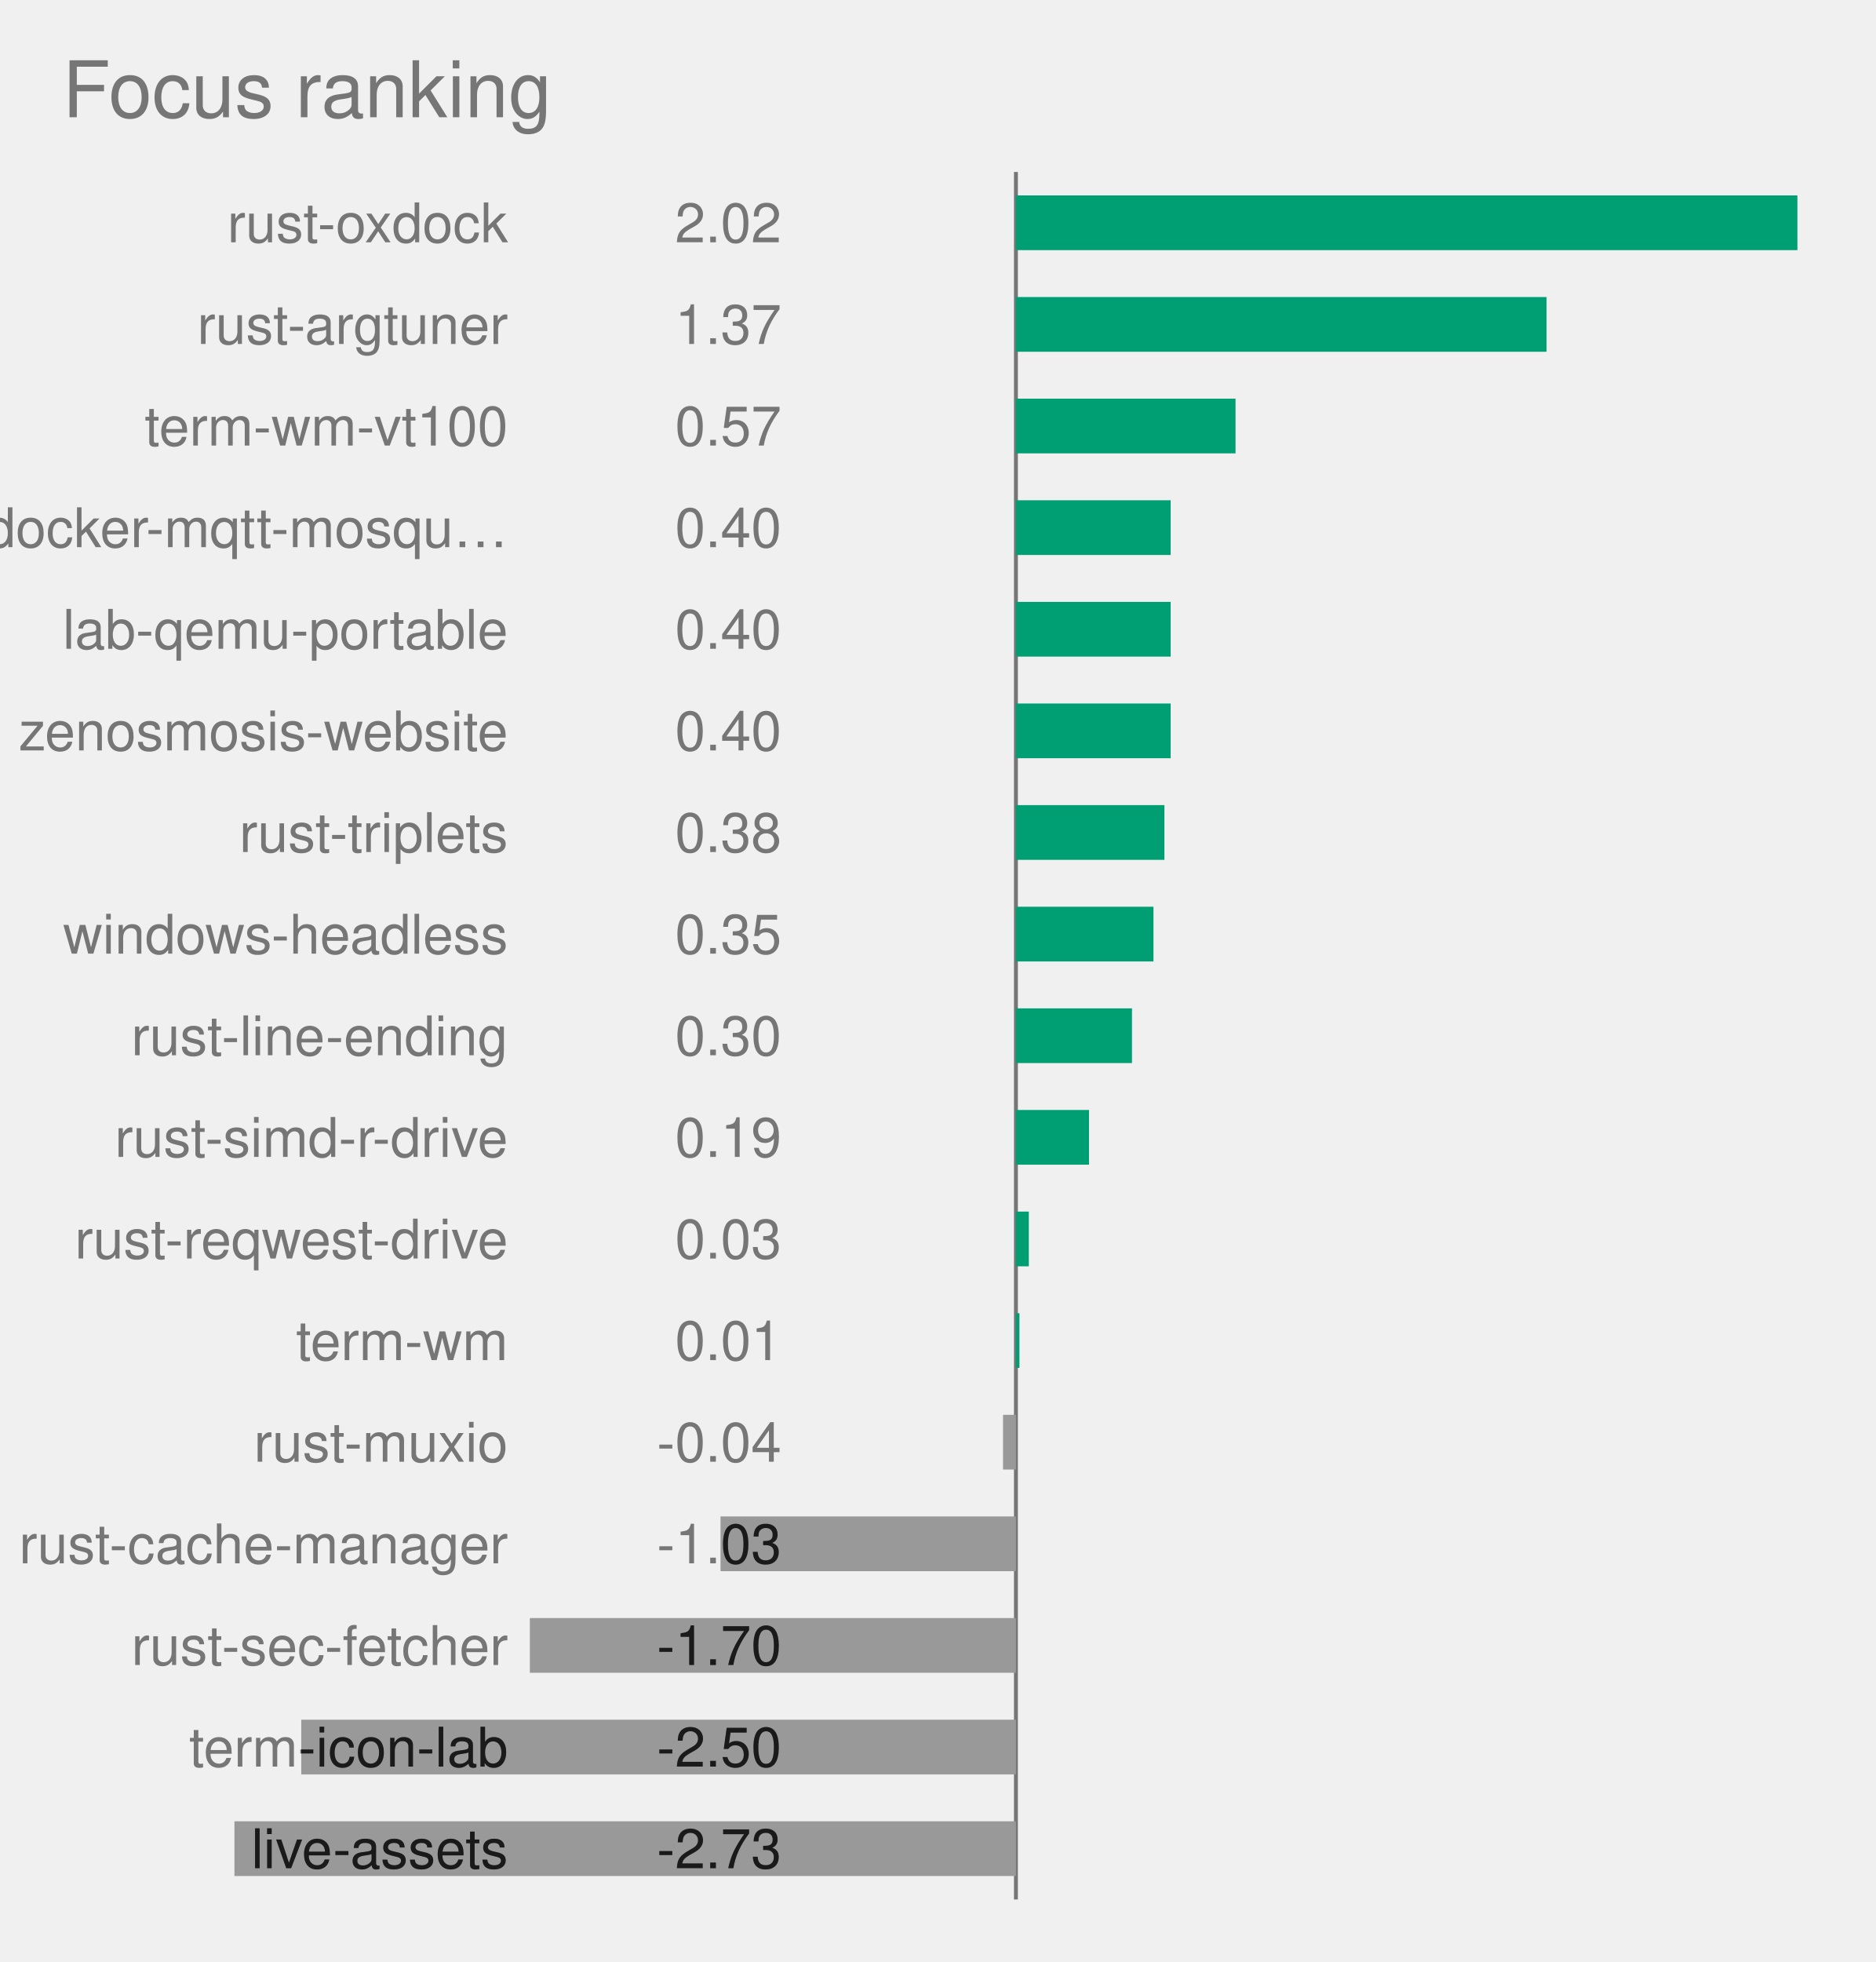
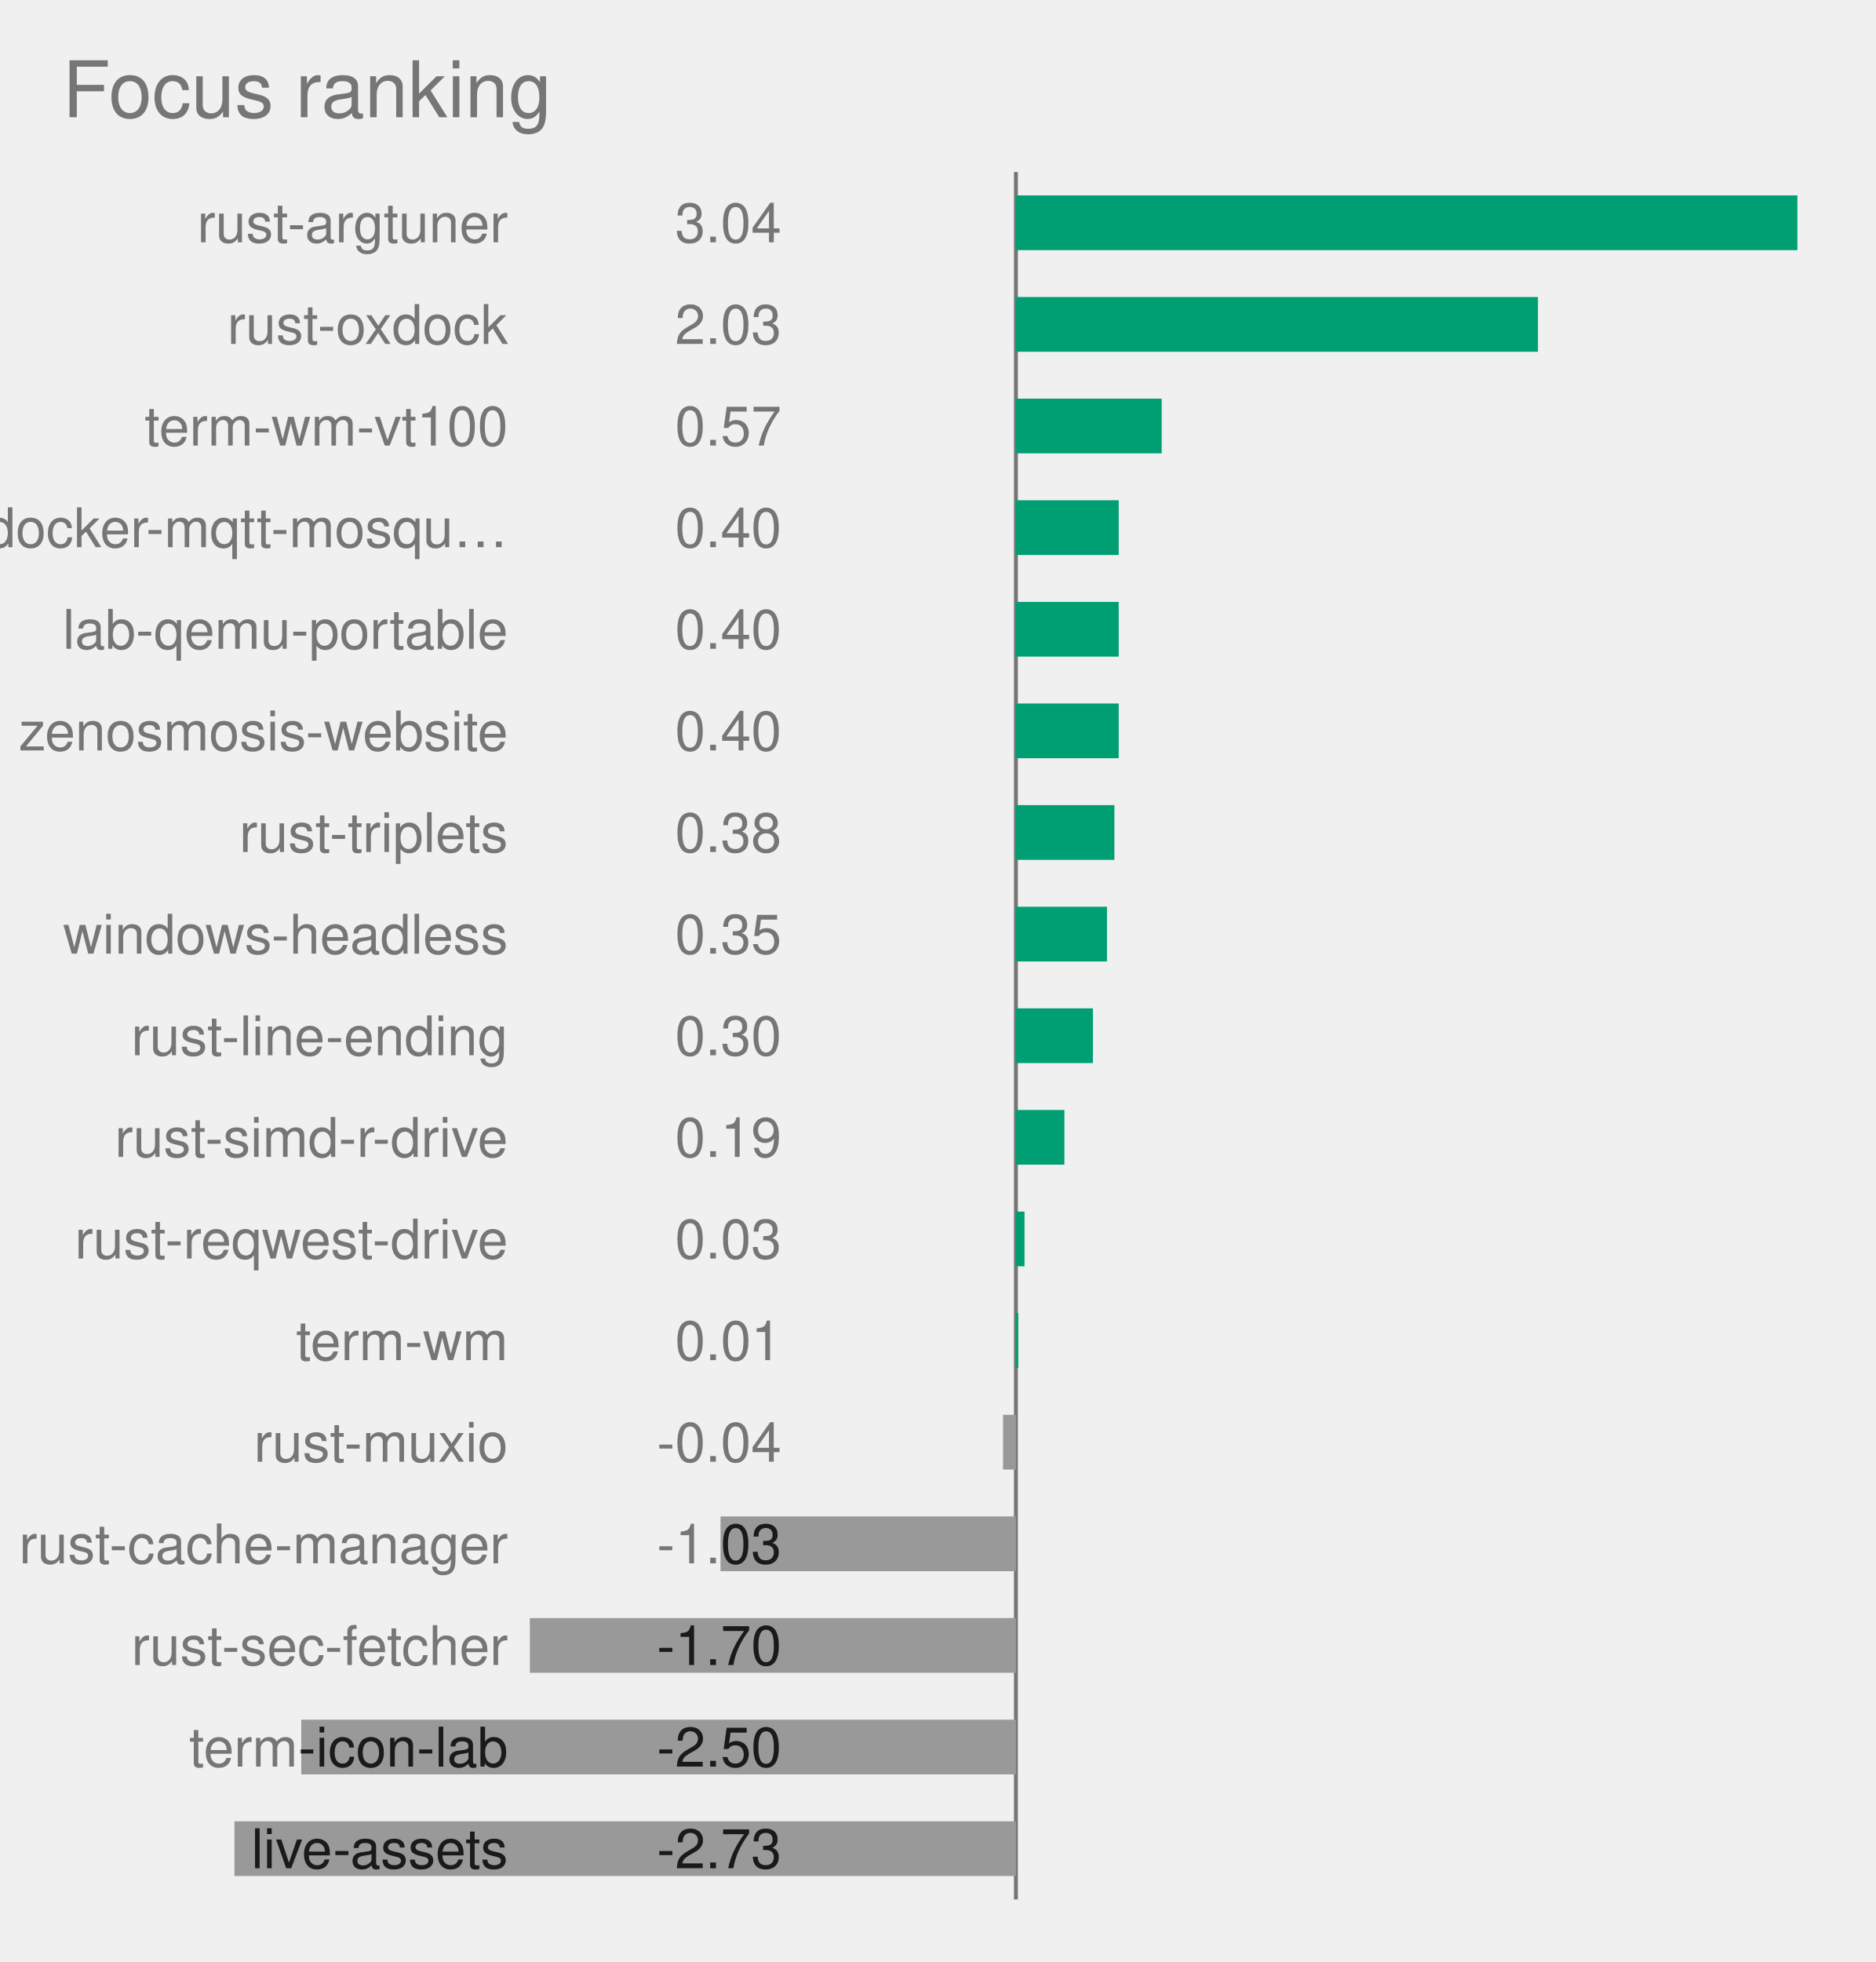
<svg xmlns="http://www.w3.org/2000/svg" viewBox="0 0 480.0 502.0" role="img" font-family="Helvetica, Arial, sans-serif">
  <text x="16" y="30" font-size="20" fill="#767676">Focus ranking</text>
  <style>.bar{stroke:#fff;stroke-width:2;rx:4}.lbl{fill:#fff;font-size:13px;font-weight:600}.sub{fill:#fff;font-size:11px;opacity:.92}.dim{fill:#333;font-size:12px}.muted{fill:#666;font-size:11px}.pulse{animation:breathe 2.2s ease-in-out infinite}.slow{animation-duration:3.4s}@keyframes breathe{0%,100%{opacity:.95}50%{opacity:.62}}.halo{transform-box:fill-box;transform-origin:center;animation:halo 2.2s ease-out infinite}@keyframes halo{0%{opacity:.75;transform:scale(1)}100%{opacity:0;transform:scale(2.4)}}.card{opacity:0;animation-name:whisk;animation-timing-function:ease-in-out;animation-iteration-count:infinite}.deck .card#r0{opacity:1}@keyframes whisk{0%{opacity:0;transform:translateX(60px)}3%{opacity:1;transform:translateX(0)}10%{opacity:1;transform:translateX(0)}13%{opacity:0;transform:translateX(-60px)}100%{opacity:0;transform:translateX(-60px)}}@media (prefers-reduced-motion:reduce){.pulse,.halo,.card{animation:none}}</style>
  <line x1="260.0" y1="44.0" x2="260.0" y2="486.0" stroke="#767676" stroke-width="1" />
  <clipPath id="fc0">
    <rect x="260.0" y="50.0" width="200.0" height="14" />
  </clipPath>
  <rect x="260.0" y="50.0" width="200.0" height="14" fill="#009E73" class="pulse" />
-   <text x="130.0" y="62.0" text-anchor="end" font-size="14" fill="#767676">rust-oxdock</text>
-   <text x="200.0" y="62.0" text-anchor="end" font-size="14" fill="#767676">2.02</text>
-   <text x="130.0" y="62.0" text-anchor="end" font-size="14" fill="#1a1a1a" clip-path="url(#fc0)">rust-oxdock</text>
-   <text x="200.0" y="62.0" text-anchor="end" font-size="14" fill="#1a1a1a" clip-path="url(#fc0)">2.02</text>
+   <text x="130.0" y="62.0" text-anchor="end" font-size="14" fill="#767676">rust-argtuner</text>
+   <text x="200.0" y="62.0" text-anchor="end" font-size="14" fill="#767676">3.04</text>
+   <text x="130.0" y="62.0" text-anchor="end" font-size="14" fill="#1a1a1a" clip-path="url(#fc0)">rust-argtuner</text>
+   <text x="200.0" y="62.0" text-anchor="end" font-size="14" fill="#1a1a1a" clip-path="url(#fc0)">3.04</text>
  <clipPath id="fc1">
-     <rect x="260.0" y="76.0" width="135.8" height="14" />
+     <rect x="260.0" y="76.0" width="133.6" height="14" />
  </clipPath>
-   <rect x="260.0" y="76.0" width="135.8" height="14" fill="#009E73" class="pulse slow" />
-   <text x="130.0" y="88.0" text-anchor="end" font-size="14" fill="#767676">rust-argtuner</text>
-   <text x="200.0" y="88.0" text-anchor="end" font-size="14" fill="#767676">1.37</text>
-   <text x="130.0" y="88.0" text-anchor="end" font-size="14" fill="#1a1a1a" clip-path="url(#fc1)">rust-argtuner</text>
-   <text x="200.0" y="88.0" text-anchor="end" font-size="14" fill="#1a1a1a" clip-path="url(#fc1)">1.37</text>
+   <rect x="260.0" y="76.0" width="133.6" height="14" fill="#009E73" class="pulse" />
+   <text x="130.0" y="88.0" text-anchor="end" font-size="14" fill="#767676">rust-oxdock</text>
+   <text x="200.0" y="88.0" text-anchor="end" font-size="14" fill="#767676">2.03</text>
+   <text x="130.0" y="88.0" text-anchor="end" font-size="14" fill="#1a1a1a" clip-path="url(#fc1)">rust-oxdock</text>
+   <text x="200.0" y="88.0" text-anchor="end" font-size="14" fill="#1a1a1a" clip-path="url(#fc1)">2.03</text>
  <clipPath id="fc2">
-     <rect x="260.0" y="102.0" width="56.2" height="14" />
+     <rect x="260.0" y="102.0" width="37.3" height="14" />
  </clipPath>
-   <rect x="260.0" y="102.0" width="56.2" height="14" fill="#009E73" class="pulse slow" />
+   <rect x="260.0" y="102.0" width="37.3" height="14" fill="#009E73" class="pulse slow" />
  <text x="130.0" y="114.0" text-anchor="end" font-size="14" fill="#767676">term-wm-vt100</text>
  <text x="200.0" y="114.0" text-anchor="end" font-size="14" fill="#767676">0.57</text>
  <text x="130.0" y="114.0" text-anchor="end" font-size="14" fill="#1a1a1a" clip-path="url(#fc2)">term-wm-vt100</text>
  <text x="200.0" y="114.0" text-anchor="end" font-size="14" fill="#1a1a1a" clip-path="url(#fc2)">0.57</text>
  <clipPath id="fc3">
-     <rect x="260.0" y="128.0" width="39.6" height="14" />
+     <rect x="260.0" y="128.0" width="26.3" height="14" />
  </clipPath>
-   <rect x="260.0" y="128.0" width="39.6" height="14" fill="#009E73" class="" />
+   <rect x="260.0" y="128.0" width="26.3" height="14" fill="#009E73" class="" />
  <text x="130.0" y="140.0" text-anchor="end" font-size="14" fill="#767676">docker-mqtt-mosqu…</text>
  <text x="200.0" y="140.0" text-anchor="end" font-size="14" fill="#767676">0.40</text>
  <text x="130.0" y="140.0" text-anchor="end" font-size="14" fill="#1a1a1a" clip-path="url(#fc3)">docker-mqtt-mosqu…</text>
  <text x="200.0" y="140.0" text-anchor="end" font-size="14" fill="#1a1a1a" clip-path="url(#fc3)">0.40</text>
  <clipPath id="fc4">
-     <rect x="260.0" y="154.0" width="39.6" height="14" />
+     <rect x="260.0" y="154.0" width="26.3" height="14" />
  </clipPath>
-   <rect x="260.0" y="154.0" width="39.6" height="14" fill="#009E73" class="" />
+   <rect x="260.0" y="154.0" width="26.3" height="14" fill="#009E73" class="" />
  <text x="130.0" y="166.0" text-anchor="end" font-size="14" fill="#767676">lab-qemu-portable</text>
  <text x="200.0" y="166.0" text-anchor="end" font-size="14" fill="#767676">0.40</text>
  <text x="130.0" y="166.0" text-anchor="end" font-size="14" fill="#1a1a1a" clip-path="url(#fc4)">lab-qemu-portable</text>
  <text x="200.0" y="166.0" text-anchor="end" font-size="14" fill="#1a1a1a" clip-path="url(#fc4)">0.40</text>
  <clipPath id="fc5">
-     <rect x="260.0" y="180.0" width="39.6" height="14" />
+     <rect x="260.0" y="180.0" width="26.3" height="14" />
  </clipPath>
-   <rect x="260.0" y="180.0" width="39.6" height="14" fill="#009E73" class="" />
+   <rect x="260.0" y="180.0" width="26.3" height="14" fill="#009E73" class="" />
  <text x="130.0" y="192.0" text-anchor="end" font-size="14" fill="#767676">zenosmosis-website</text>
  <text x="200.0" y="192.0" text-anchor="end" font-size="14" fill="#767676">0.40</text>
  <text x="130.0" y="192.0" text-anchor="end" font-size="14" fill="#1a1a1a" clip-path="url(#fc5)">zenosmosis-website</text>
  <text x="200.0" y="192.0" text-anchor="end" font-size="14" fill="#1a1a1a" clip-path="url(#fc5)">0.40</text>
  <clipPath id="fc6">
-     <rect x="260.0" y="206.0" width="38.0" height="14" />
+     <rect x="260.0" y="206.0" width="25.2" height="14" />
  </clipPath>
-   <rect x="260.0" y="206.0" width="38.0" height="14" fill="#009E73" class="" />
+   <rect x="260.0" y="206.0" width="25.2" height="14" fill="#009E73" class="" />
  <text x="130.0" y="218.0" text-anchor="end" font-size="14" fill="#767676">rust-triplets</text>
  <text x="200.0" y="218.0" text-anchor="end" font-size="14" fill="#767676">0.38</text>
  <text x="130.0" y="218.0" text-anchor="end" font-size="14" fill="#1a1a1a" clip-path="url(#fc6)">rust-triplets</text>
  <text x="200.0" y="218.0" text-anchor="end" font-size="14" fill="#1a1a1a" clip-path="url(#fc6)">0.38</text>
  <clipPath id="fc7">
-     <rect x="260.0" y="232.0" width="35.2" height="14" />
+     <rect x="260.0" y="232.0" width="23.3" height="14" />
  </clipPath>
-   <rect x="260.0" y="232.0" width="35.2" height="14" fill="#009E73" class="" />
+   <rect x="260.0" y="232.0" width="23.3" height="14" fill="#009E73" class="" />
  <text x="130.0" y="244.0" text-anchor="end" font-size="14" fill="#767676">windows-headless</text>
  <text x="200.0" y="244.0" text-anchor="end" font-size="14" fill="#767676">0.35</text>
  <text x="130.0" y="244.0" text-anchor="end" font-size="14" fill="#1a1a1a" clip-path="url(#fc7)">windows-headless</text>
  <text x="200.0" y="244.0" text-anchor="end" font-size="14" fill="#1a1a1a" clip-path="url(#fc7)">0.35</text>
  <clipPath id="fc8">
-     <rect x="260.0" y="258.0" width="29.7" height="14" />
+     <rect x="260.0" y="258.0" width="19.7" height="14" />
  </clipPath>
-   <rect x="260.0" y="258.0" width="29.7" height="14" fill="#009E73" class="" />
+   <rect x="260.0" y="258.0" width="19.7" height="14" fill="#009E73" class="" />
  <text x="130.0" y="270.0" text-anchor="end" font-size="14" fill="#767676">rust-line-ending</text>
  <text x="200.0" y="270.0" text-anchor="end" font-size="14" fill="#767676">0.30</text>
  <text x="130.0" y="270.0" text-anchor="end" font-size="14" fill="#1a1a1a" clip-path="url(#fc8)">rust-line-ending</text>
  <text x="200.0" y="270.0" text-anchor="end" font-size="14" fill="#1a1a1a" clip-path="url(#fc8)">0.30</text>
  <clipPath id="fc9">
-     <rect x="260.0" y="284.0" width="18.7" height="14" />
+     <rect x="260.0" y="284.0" width="12.4" height="14" />
  </clipPath>
-   <rect x="260.0" y="284.0" width="18.7" height="14" fill="#009E73" class="" />
+   <rect x="260.0" y="284.0" width="12.4" height="14" fill="#009E73" class="" />
  <text x="130.0" y="296.0" text-anchor="end" font-size="14" fill="#767676">rust-simd-r-drive</text>
  <text x="200.0" y="296.0" text-anchor="end" font-size="14" fill="#767676">0.19</text>
  <text x="130.0" y="296.0" text-anchor="end" font-size="14" fill="#1a1a1a" clip-path="url(#fc9)">rust-simd-r-drive</text>
  <text x="200.0" y="296.0" text-anchor="end" font-size="14" fill="#1a1a1a" clip-path="url(#fc9)">0.19</text>
  <clipPath id="fc10">
-     <rect x="260.0" y="310.0" width="3.3" height="14" />
+     <rect x="260.0" y="310.0" width="2.2" height="14" />
  </clipPath>
-   <rect x="260.0" y="310.0" width="3.3" height="14" fill="#009E73" class="" />
+   <rect x="260.0" y="310.0" width="2.2" height="14" fill="#009E73" class="" />
  <text x="130.0" y="322.0" text-anchor="end" font-size="14" fill="#767676">rust-reqwest-drive</text>
  <text x="200.0" y="322.0" text-anchor="end" font-size="14" fill="#767676">0.03</text>
  <text x="130.0" y="322.0" text-anchor="end" font-size="14" fill="#1a1a1a" clip-path="url(#fc10)">rust-reqwest-drive</text>
  <text x="200.0" y="322.0" text-anchor="end" font-size="14" fill="#1a1a1a" clip-path="url(#fc10)">0.03</text>
  <clipPath id="fc11">
-     <rect x="260.0" y="336.0" width="0.9" height="14" />
+     <rect x="260.0" y="336.0" width="0.6" height="14" />
  </clipPath>
-   <rect x="260.0" y="336.0" width="0.9" height="14" fill="#009E73" class="" />
+   <rect x="260.0" y="336.0" width="0.6" height="14" fill="#009E73" class="" />
  <text x="130.0" y="348.0" text-anchor="end" font-size="14" fill="#767676">term-wm</text>
  <text x="200.0" y="348.0" text-anchor="end" font-size="14" fill="#767676">0.01</text>
  <text x="130.0" y="348.0" text-anchor="end" font-size="14" fill="#1a1a1a" clip-path="url(#fc11)">term-wm</text>
  <text x="200.0" y="348.0" text-anchor="end" font-size="14" fill="#1a1a1a" clip-path="url(#fc11)">0.01</text>
  <clipPath id="fc12">
    <rect x="256.7" y="362.0" width="3.3" height="14" />
  </clipPath>
  <rect x="256.7" y="362.0" width="3.3" height="14" fill="#999999" class="" />
  <text x="130.0" y="374.0" text-anchor="end" font-size="14" fill="#767676">rust-muxio</text>
  <text x="200.0" y="374.0" text-anchor="end" font-size="14" fill="#767676">-0.04</text>
  <text x="130.0" y="374.0" text-anchor="end" font-size="14" fill="#1a1a1a" clip-path="url(#fc12)">rust-muxio</text>
  <text x="200.0" y="374.0" text-anchor="end" font-size="14" fill="#1a1a1a" clip-path="url(#fc12)">-0.04</text>
  <clipPath id="fc13">
    <rect x="184.4" y="388.0" width="75.6" height="14" />
  </clipPath>
  <rect x="184.4" y="388.0" width="75.6" height="14" fill="#999999" class="" />
  <text x="130.0" y="400.0" text-anchor="end" font-size="14" fill="#767676">rust-cache-manager</text>
  <text x="200.0" y="400.0" text-anchor="end" font-size="14" fill="#767676">-1.03</text>
  <text x="130.0" y="400.0" text-anchor="end" font-size="14" fill="#1a1a1a" clip-path="url(#fc13)">rust-cache-manager</text>
  <text x="200.0" y="400.0" text-anchor="end" font-size="14" fill="#1a1a1a" clip-path="url(#fc13)">-1.03</text>
  <clipPath id="fc14">
    <rect x="135.6" y="414.0" width="124.4" height="14" />
  </clipPath>
  <rect x="135.6" y="414.0" width="124.4" height="14" fill="#999999" class="" />
  <text x="130.0" y="426.0" text-anchor="end" font-size="14" fill="#767676">rust-sec-fetcher</text>
  <text x="200.0" y="426.0" text-anchor="end" font-size="14" fill="#767676">-1.70</text>
  <text x="130.0" y="426.0" text-anchor="end" font-size="14" fill="#1a1a1a" clip-path="url(#fc14)">rust-sec-fetcher</text>
  <text x="200.0" y="426.0" text-anchor="end" font-size="14" fill="#1a1a1a" clip-path="url(#fc14)">-1.70</text>
  <clipPath id="fc15">
    <rect x="77.1" y="440.0" width="182.9" height="14" />
  </clipPath>
  <rect x="77.1" y="440.0" width="182.9" height="14" fill="#999999" class="" />
  <text x="130.0" y="452.0" text-anchor="end" font-size="14" fill="#767676">term-icon-lab</text>
  <text x="200.0" y="452.0" text-anchor="end" font-size="14" fill="#767676">-2.50</text>
  <text x="130.0" y="452.0" text-anchor="end" font-size="14" fill="#1a1a1a" clip-path="url(#fc15)">term-icon-lab</text>
  <text x="200.0" y="452.0" text-anchor="end" font-size="14" fill="#1a1a1a" clip-path="url(#fc15)">-2.50</text>
  <clipPath id="fc16">
    <rect x="60.0" y="466.0" width="200.0" height="14" />
  </clipPath>
  <rect x="60.0" y="466.0" width="200.0" height="14" fill="#999999" class="" />
  <text x="130.0" y="478.0" text-anchor="end" font-size="14" fill="#767676">live-assets</text>
  <text x="200.0" y="478.0" text-anchor="end" font-size="14" fill="#767676">-2.73</text>
  <text x="130.0" y="478.0" text-anchor="end" font-size="14" fill="#1a1a1a" clip-path="url(#fc16)">live-assets</text>
  <text x="200.0" y="478.0" text-anchor="end" font-size="14" fill="#1a1a1a" clip-path="url(#fc16)">-2.73</text>
</svg>
